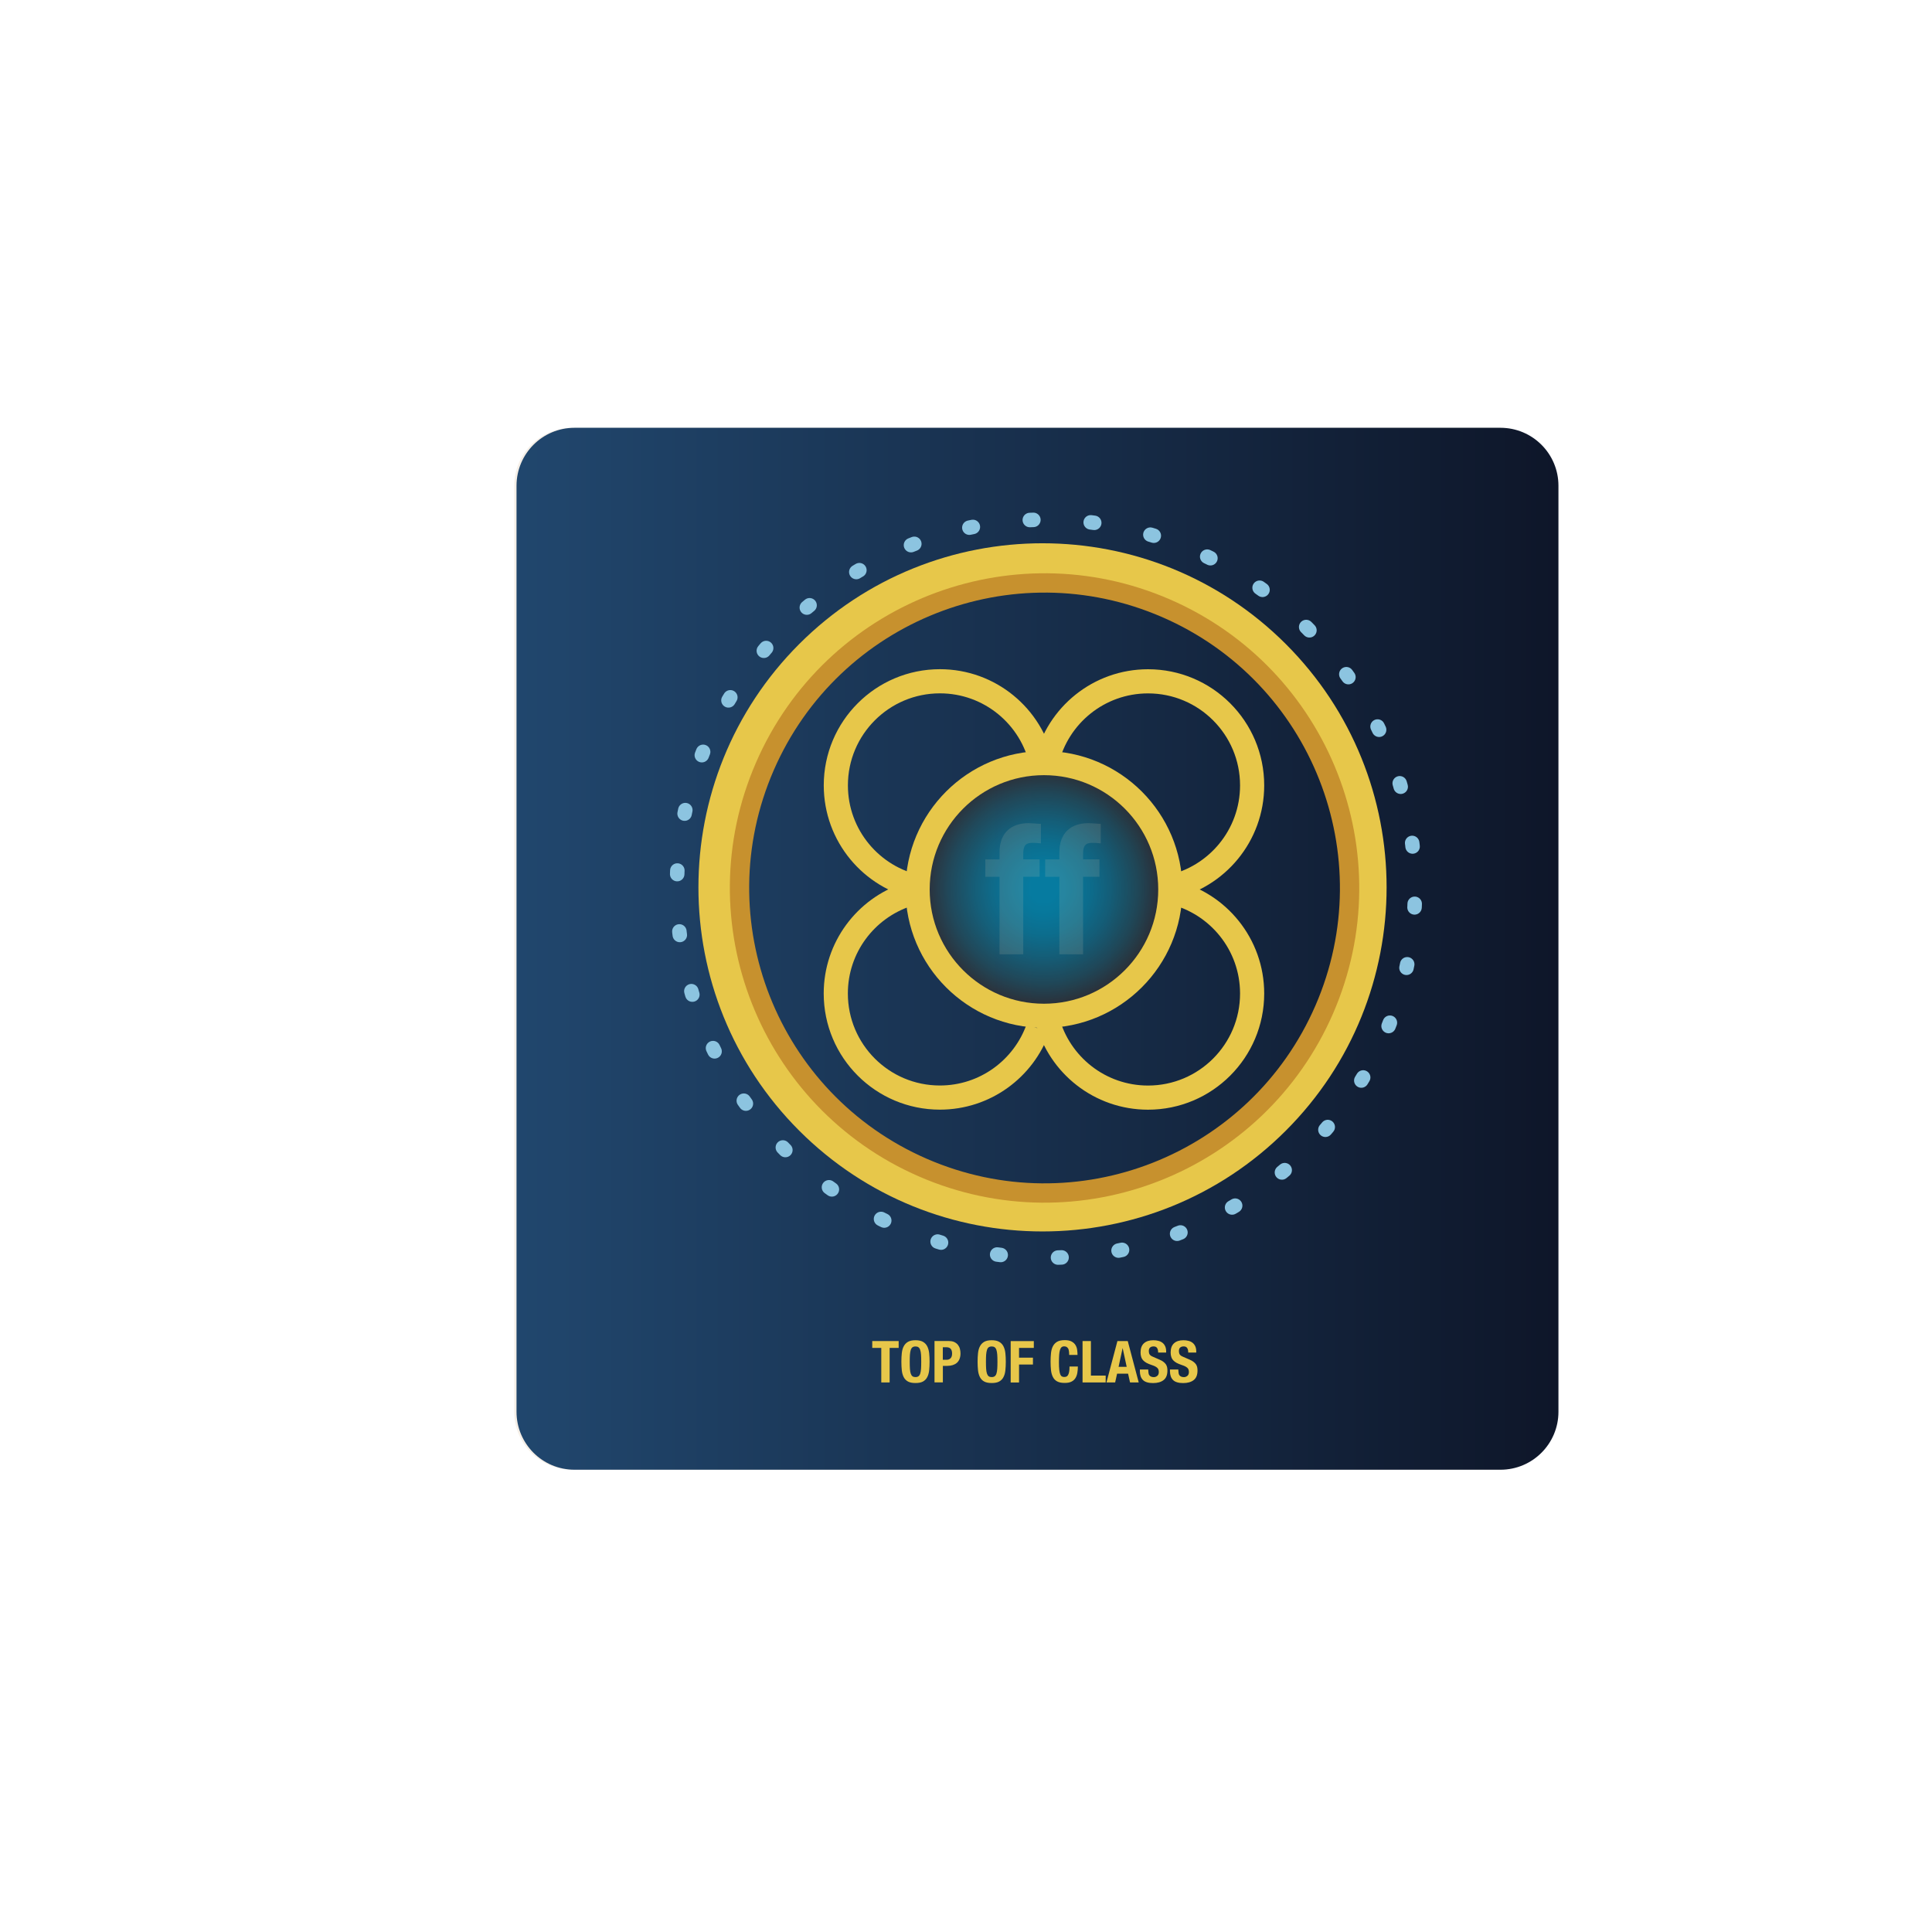
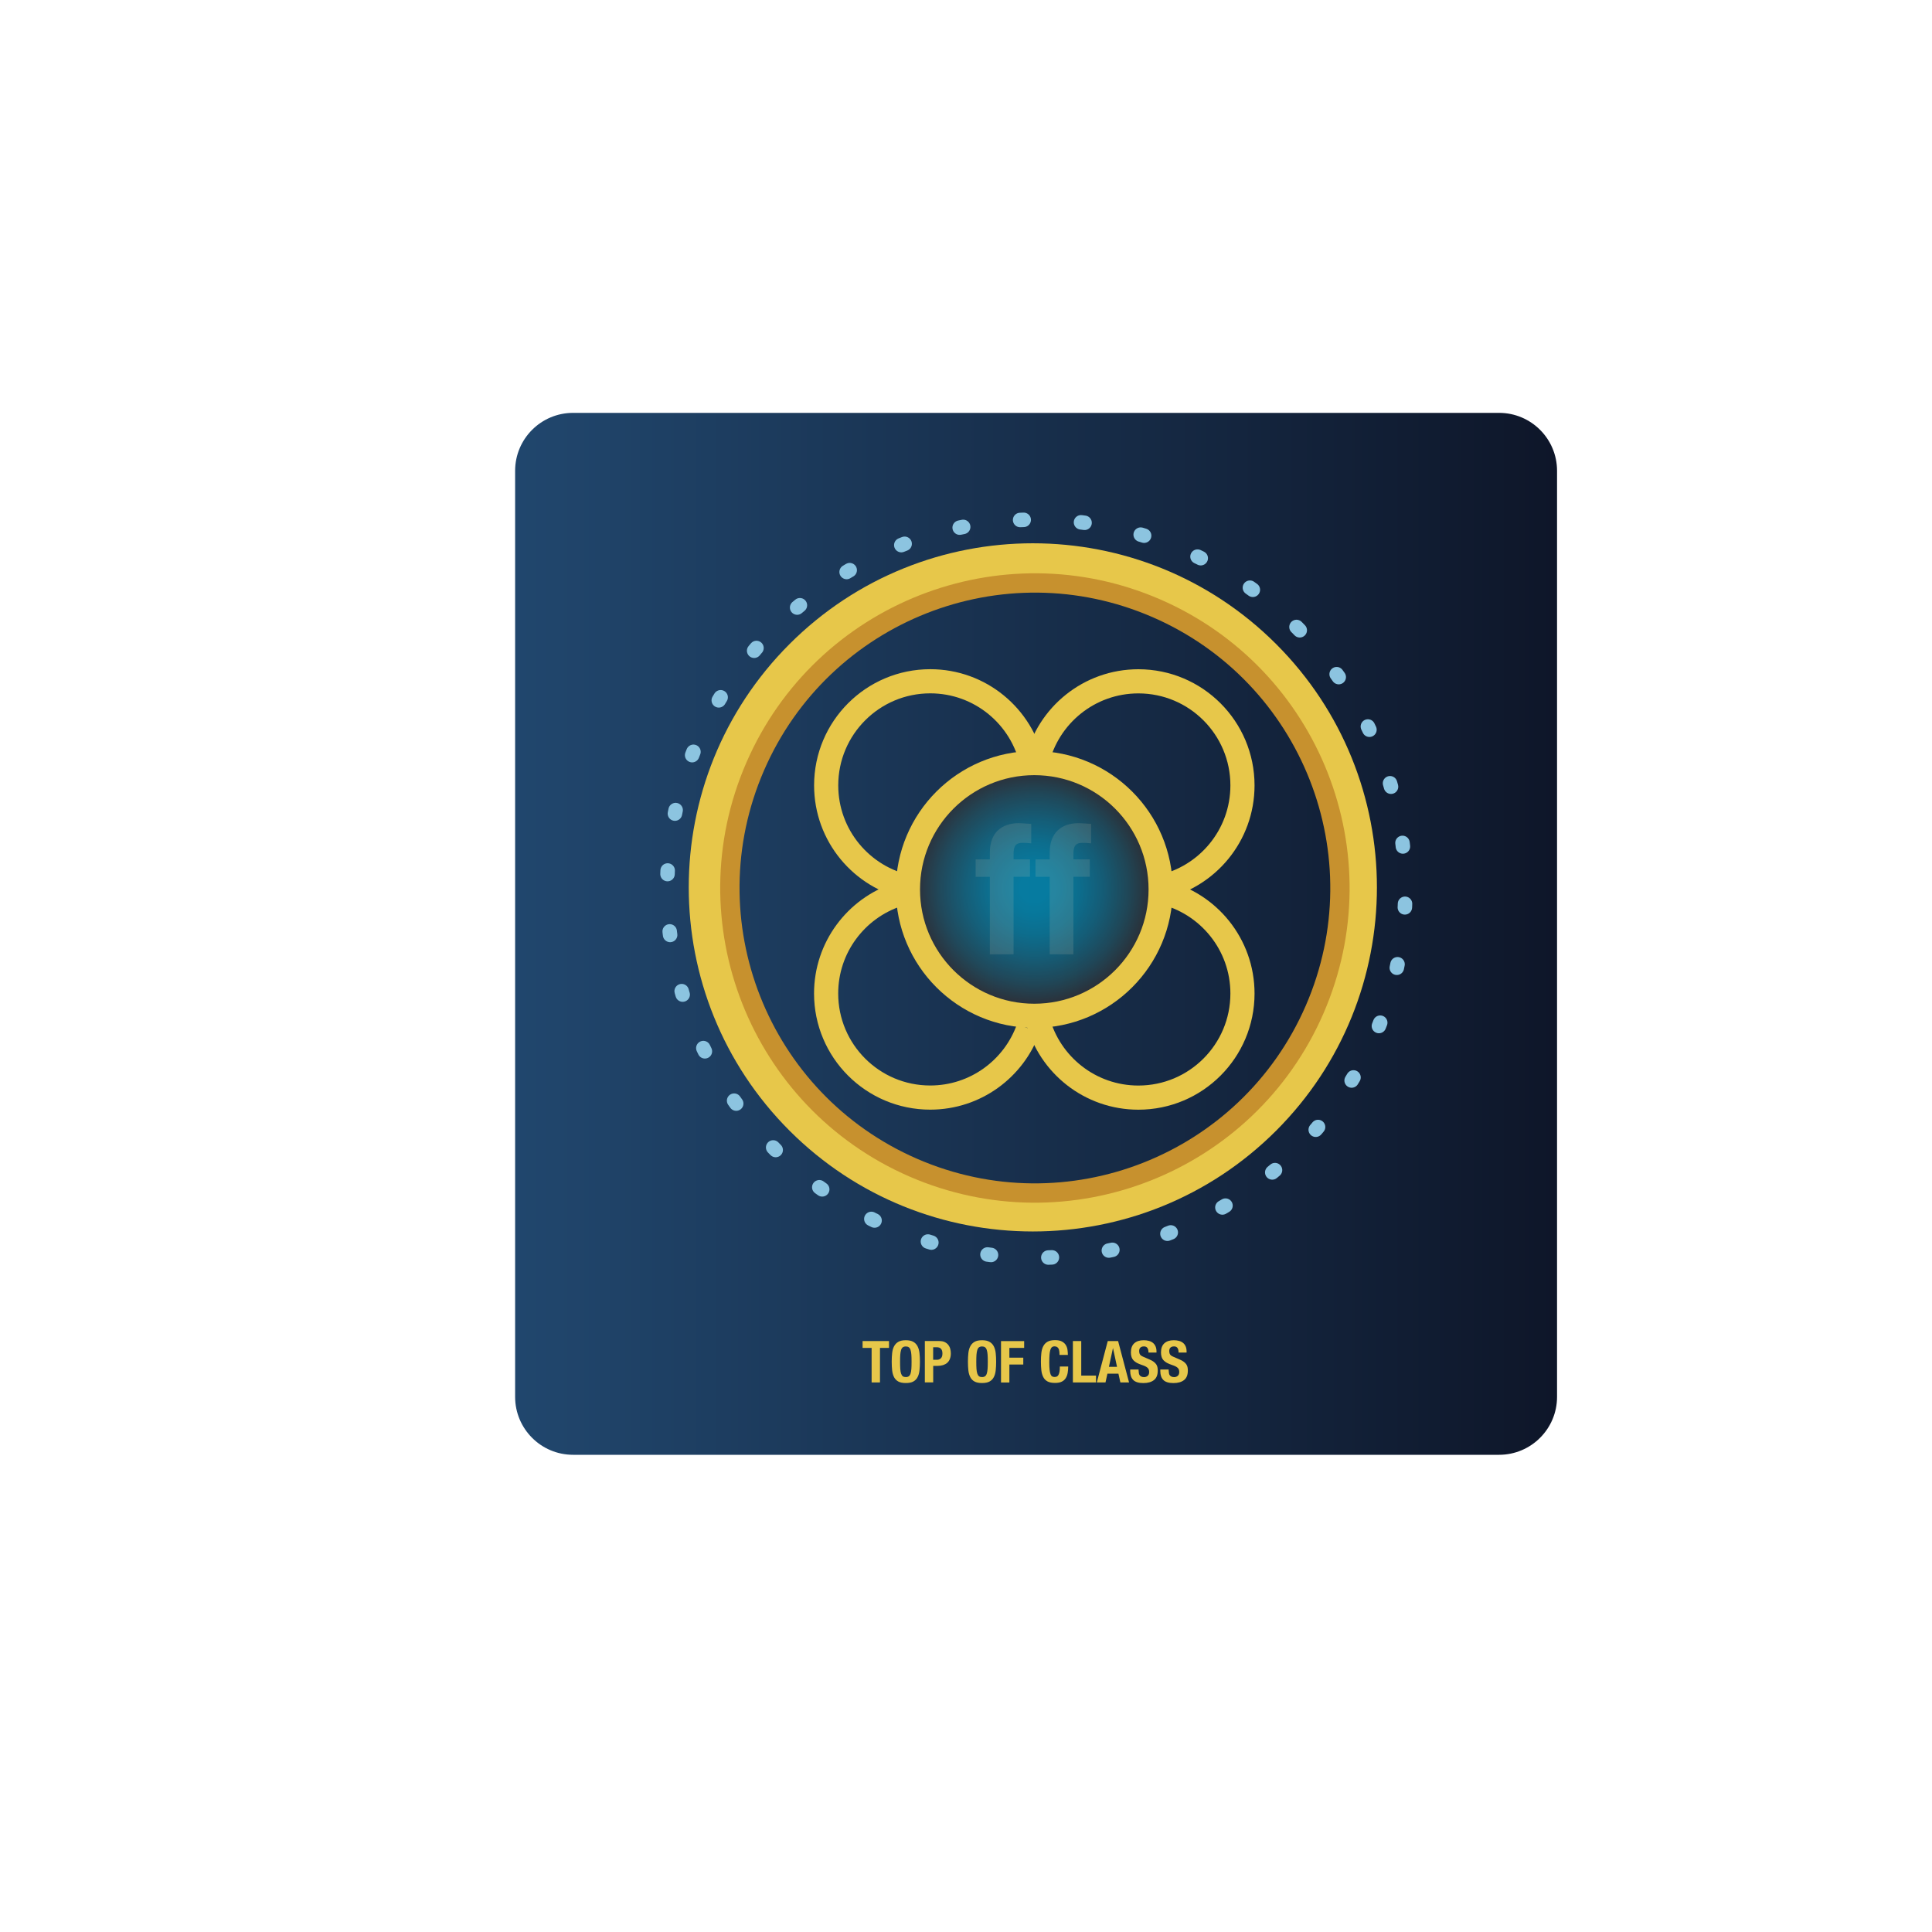
<svg xmlns="http://www.w3.org/2000/svg" viewBox="0 0 400 400">
  <defs>
-     <linearGradient id="b" x1="106.94" y1="196.43" x2="322.66" y2="196.43" gradientUnits="userSpaceOnUse">
+     <linearGradient id="b" x1="106.65" y1="193.33" x2="322.36" y2="193.33" gradientUnits="userSpaceOnUse">
      <stop offset="0" stop-color="#20466d" />
      <stop offset=".04" stop-color="#20456b" />
      <stop offset="1" stop-color="#0e1629" />
    </linearGradient>
-     <radialGradient id="d" cx="222.18" cy="189.89" fx="222.18" fy="189.89" r="11.81" gradientTransform="translate(-238.3174 -204.419) scale(2.0451)" gradientUnits="userSpaceOnUse">
+     <radialGradient id="d" cx="221.2" cy="189.89" fx="221.2" fy="189.89" r="11.81" gradientTransform="translate(-238.3174 -204.419) scale(2.0451)" gradientUnits="userSpaceOnUse">
      <stop offset=".12" stop-color="#0098c0" />
      <stop offset=".23" stop-color="#0293b9" />
      <stop offset=".4" stop-color="#0985a6" />
      <stop offset=".59" stop-color="#146f88" />
      <stop offset=".81" stop-color="#23515e" />
      <stop offset="1" stop-color="#333132" />
    </radialGradient>
  </defs>
  <g id="a" data-name="Backgrounds">
-     <rect x="106.47" y="88.57" width="215.72" height="215.72" rx="12" ry="12" fill="#f5efe7" />
-     <rect x="106.94" y="88.57" width="215.72" height="215.72" rx="12" ry="12" fill="url(#b)" />
+     <rect x="106.65" y="85.48" width="215.72" height="215.72" rx="12" ry="12" fill="url(#b)" />
  </g>
-   <g id="c" data-name="Layer 13">
-     <circle cx="216.55" cy="183.99" r="76.41" transform="translate(-66.67 207.02) rotate(-45)" fill="none" stroke="#8cc4e0" stroke-dasharray=".74 11.89" stroke-linecap="round" stroke-miterlimit="10" stroke-width="3" />
-     <circle cx="215.84" cy="183.72" r="67.74" transform="translate(-66.69 206.43) rotate(-45)" fill="none" stroke="#e7c74a" stroke-linecap="round" stroke-miterlimit="10" stroke-width="7" />
-     <circle cx="216.27" cy="183.87" r="63.14" transform="translate(-38.55 308.95) rotate(-66.52)" fill="none" stroke="#c7912e" stroke-linecap="round" stroke-miterlimit="10" stroke-width="4" />
+   <g id="c" data-name="Top of Class">
+     <circle cx="214.55" cy="183.99" r="76.41" transform="translate(-67.26 205.6) rotate(-45)" fill="none" stroke="#8cc4e0" stroke-dasharray=".74 11.89" stroke-linecap="round" stroke-miterlimit="10" stroke-width="3" />
+     <circle cx="213.84" cy="183.72" r="67.74" transform="translate(-67.28 205.02) rotate(-45)" fill="none" stroke="#e7c74a" stroke-linecap="round" stroke-miterlimit="10" stroke-width="7" />
+     <circle cx="214.27" cy="183.87" r="63.14" transform="translate(-39.75 307.12) rotate(-66.52)" fill="none" stroke="#c7912e" stroke-linecap="round" stroke-miterlimit="10" stroke-width="4" />
    <g>
-       <rect x="142.99" y="277.65" width="142.68" height="12.42" fill="none" />
-       <path d="M186.06,279.07h-1.87v7.15h-1.73v-7.15h-1.87v-1.42h5.47v1.42Z" fill="#e7c74a" />
-       <path d="M186.71,280.14c.06-.55.19-1.02.4-1.41.2-.39.5-.7.88-.92.38-.22.9-.33,1.55-.33s1.16.11,1.55.33c.38.22.68.53.88.92.2.39.34.86.4,1.41s.09,1.15.09,1.79-.03,1.26-.09,1.8c-.06.54-.19,1.01-.4,1.4-.2.39-.5.69-.88.9-.38.21-.9.31-1.55.31s-1.16-.1-1.55-.31c-.38-.21-.68-.51-.88-.9-.2-.39-.34-.86-.4-1.4-.06-.54-.09-1.14-.09-1.8s.03-1.25.09-1.79ZM188.39,283.41c.03.4.08.73.17.98s.2.44.36.55c.16.12.36.17.62.17s.46-.06.62-.17c.16-.12.28-.3.36-.55s.14-.58.17-.98c.03-.4.04-.89.04-1.47s-.01-1.06-.04-1.46c-.03-.4-.08-.73-.17-.98-.08-.26-.2-.44-.36-.56-.16-.12-.36-.17-.62-.17s-.46.06-.62.17c-.16.12-.28.3-.36.56-.08.26-.14.58-.17.98-.03.4-.04.89-.04,1.46s.01,1.07.04,1.47Z" fill="#e7c74a" />
-       <path d="M196.5,277.65c.44,0,.81.07,1.11.22.3.15.54.34.73.58.18.24.32.51.4.82.08.31.12.62.12.94,0,.44-.07.82-.2,1.15-.13.33-.32.6-.55.8-.24.21-.52.36-.86.47-.34.1-.71.16-1.12.16h-.92v3.42h-1.73v-8.57h3.02ZM195.97,281.53c.34,0,.62-.1.83-.31.21-.21.32-.53.32-.97s-.09-.76-.28-.98c-.18-.22-.49-.34-.92-.34h-.72v2.6h.77Z" fill="#e7c74a" />
-       <path d="M202.49,280.14c.06-.55.19-1.02.4-1.41.2-.39.5-.7.88-.92.38-.22.9-.33,1.55-.33s1.16.11,1.55.33c.38.22.68.53.88.92.2.39.34.86.4,1.41.06.55.09,1.15.09,1.79s-.03,1.26-.09,1.8c-.06.54-.19,1.01-.4,1.4-.2.39-.5.69-.88.9s-.9.31-1.55.31-1.16-.1-1.55-.31-.68-.51-.88-.9c-.2-.39-.34-.86-.4-1.4-.06-.54-.09-1.14-.09-1.8s.03-1.25.09-1.79ZM204.17,283.41c.03.4.08.73.17.98s.2.44.36.55c.16.12.36.17.62.17s.46-.06.62-.17c.16-.12.28-.3.36-.55s.14-.58.17-.98c.03-.4.04-.89.04-1.47s-.01-1.06-.04-1.46c-.03-.4-.08-.73-.17-.98-.08-.26-.2-.44-.36-.56s-.36-.17-.62-.17-.46.06-.62.17-.28.3-.36.56c-.08.26-.14.58-.17.98-.03.4-.04.89-.04,1.46s.01,1.07.04,1.47Z" fill="#e7c74a" />
-       <path d="M214.04,277.65v1.42h-3.06v2.02h2.88v1.42h-2.88v3.72h-1.73v-8.57h4.79Z" fill="#e7c74a" />
-       <path d="M221.13,279.18c-.15-.28-.42-.43-.81-.43-.22,0-.39.06-.53.17-.14.12-.25.3-.33.56-.08.26-.14.6-.17,1.02-.03.42-.05.93-.05,1.54,0,.65.02,1.17.07,1.57s.11.71.2.93c.09.22.21.37.35.44.14.08.3.11.49.11.15,0,.29-.03.43-.08.13-.05.25-.16.34-.31.1-.16.17-.38.23-.66.06-.28.08-.66.08-1.12h1.73c0,.46-.04.9-.11,1.32s-.21.78-.4,1.09c-.2.31-.47.56-.83.73-.36.18-.82.26-1.39.26-.65,0-1.16-.1-1.55-.31s-.68-.51-.88-.9c-.2-.39-.34-.86-.4-1.4-.06-.54-.09-1.14-.09-1.8s.03-1.25.09-1.79c.06-.55.19-1.02.4-1.41.2-.39.5-.7.88-.92.38-.22.9-.33,1.55-.33s1.1.1,1.46.3c.36.2.62.45.8.76s.29.64.33,1c.04.36.07.69.07,1h-1.73c0-.62-.07-1.08-.22-1.36Z" fill="#e7c74a" />
-       <path d="M224.13,277.65h1.73v7.15h3.06v1.42h-4.79v-8.57Z" fill="#e7c74a" />
-       <path d="M233.49,277.65l2.27,8.57h-1.8l-.4-1.81h-2.28l-.4,1.81h-1.8l2.27-8.57h2.14ZM233.27,282.99l-.83-3.85h-.02l-.83,3.85h1.68Z" fill="#e7c74a" />
-       <path d="M237.75,283.8c0,.2.02.38.05.55s.09.3.18.41.21.2.35.26c.15.06.33.1.56.1.26,0,.5-.09.71-.26.21-.17.32-.44.32-.8,0-.19-.03-.36-.08-.5-.05-.14-.14-.27-.26-.38-.12-.11-.28-.21-.47-.31-.2-.09-.44-.19-.73-.28-.38-.13-.72-.27-1-.42s-.51-.33-.7-.53c-.19-.2-.33-.44-.41-.71-.09-.27-.13-.58-.13-.93,0-.85.24-1.48.71-1.9s1.12-.62,1.94-.62c.38,0,.74.04,1.06.13.32.08.6.22.84.41.24.19.42.43.55.72.13.29.2.64.2,1.05v.24h-1.66c0-.41-.07-.72-.22-.94-.14-.22-.38-.33-.72-.33-.19,0-.35.03-.48.08s-.23.13-.31.22-.13.2-.16.32c-.03.12-.04.24-.04.37,0,.26.06.49.17.67.11.18.35.35.72.5l1.33.58c.33.14.6.29.8.45.21.16.37.32.5.5.12.18.21.38.26.59.05.22.07.46.07.72,0,.9-.26,1.56-.79,1.97-.52.41-1.25.62-2.19.62s-1.67-.21-2.09-.64c-.42-.42-.63-1.03-.63-1.82v-.35h1.73v.25Z" fill="#e7c74a" />
-       <path d="M243.98,283.8c0,.2.02.38.05.55s.09.3.18.41.21.2.35.26c.15.06.33.1.56.1.26,0,.5-.09.71-.26.21-.17.32-.44.32-.8,0-.19-.03-.36-.08-.5-.05-.14-.14-.27-.26-.38-.12-.11-.28-.21-.47-.31-.2-.09-.44-.19-.73-.28-.38-.13-.72-.27-1-.42s-.51-.33-.7-.53c-.19-.2-.33-.44-.41-.71-.09-.27-.13-.58-.13-.93,0-.85.24-1.48.71-1.9s1.12-.62,1.94-.62c.38,0,.74.04,1.06.13.32.08.6.22.84.41.24.19.42.43.55.72.13.29.2.64.2,1.05v.24h-1.66c0-.41-.07-.72-.22-.94-.14-.22-.38-.33-.72-.33-.19,0-.35.03-.48.08s-.23.13-.31.22-.13.2-.16.32c-.03.12-.04.24-.04.37,0,.26.06.49.17.67.11.18.35.35.72.5l1.33.58c.33.14.6.29.8.45.21.16.37.32.5.5.12.18.21.38.26.59.05.22.07.46.07.72,0,.9-.26,1.56-.79,1.97-.52.41-1.25.62-2.19.62s-1.67-.21-2.09-.64c-.42-.42-.63-1.03-.63-1.82v-.35h1.73v.25Z" fill="#e7c74a" />
+       <rect x="140.99" y="277.65" width="142.68" height="12.42" fill="none" />
+       <path d="M184.06,279.07h-1.87v7.15h-1.73v-7.15h-1.87v-1.42h5.47v1.42Z" fill="#e7c74a" />
+       <path d="M184.71,280.14c.06-.55.19-1.02.4-1.41.2-.39.5-.7.88-.92.38-.22.9-.33,1.55-.33s1.16.11,1.55.33c.38.22.68.53.88.92.2.39.34.86.4,1.41s.09,1.15.09,1.79-.03,1.26-.09,1.8c-.06.54-.19,1.01-.4,1.4-.2.39-.5.69-.88.9-.38.21-.9.31-1.55.31s-1.16-.1-1.55-.31c-.38-.21-.68-.51-.88-.9-.2-.39-.34-.86-.4-1.4-.06-.54-.09-1.14-.09-1.8s.03-1.25.09-1.79ZM186.39,283.41c.03.4.08.73.17.98s.2.44.36.55c.16.12.36.17.62.17s.46-.06.62-.17c.16-.12.28-.3.36-.55s.14-.58.17-.98c.03-.4.04-.89.04-1.47s-.01-1.06-.04-1.46c-.03-.4-.08-.73-.17-.98-.08-.26-.2-.44-.36-.56-.16-.12-.36-.17-.62-.17s-.46.06-.62.17c-.16.12-.28.3-.36.56-.08.26-.14.58-.17.98-.03.4-.04.89-.04,1.46s.01,1.07.04,1.47Z" fill="#e7c74a" />
+       <path d="M194.5,277.65c.44,0,.81.07,1.11.22.3.15.54.34.73.58.18.24.32.51.4.82.08.31.12.62.12.94,0,.44-.07.82-.2,1.15-.13.33-.32.6-.55.8-.24.21-.52.36-.86.47-.34.1-.71.16-1.12.16h-.92v3.42h-1.73v-8.57h3.02ZM193.97,281.53c.34,0,.62-.1.83-.31.21-.21.32-.53.32-.97s-.09-.76-.28-.98c-.18-.22-.49-.34-.92-.34h-.72v2.6h.77Z" fill="#e7c74a" />
+       <path d="M200.49,280.14c.06-.55.19-1.02.4-1.41.2-.39.5-.7.88-.92.38-.22.9-.33,1.55-.33s1.16.11,1.55.33c.38.22.68.53.88.92.2.39.34.86.4,1.41.06.55.09,1.15.09,1.79s-.03,1.26-.09,1.8c-.06.54-.19,1.01-.4,1.4-.2.39-.5.69-.88.9s-.9.31-1.55.31-1.16-.1-1.55-.31-.68-.51-.88-.9c-.2-.39-.34-.86-.4-1.4-.06-.54-.09-1.14-.09-1.8s.03-1.25.09-1.79ZM202.17,283.41c.03.4.08.73.17.98s.2.44.36.55c.16.12.36.17.62.17s.46-.06.62-.17c.16-.12.28-.3.36-.55s.14-.58.17-.98c.03-.4.04-.89.04-1.47s-.01-1.06-.04-1.46c-.03-.4-.08-.73-.17-.98-.08-.26-.2-.44-.36-.56s-.36-.17-.62-.17-.46.06-.62.17-.28.3-.36.56c-.08.26-.14.58-.17.98-.03.4-.04.89-.04,1.46s.01,1.07.04,1.47Z" fill="#e7c74a" />
+       <path d="M212.04,277.65v1.42h-3.06v2.02h2.88v1.42h-2.88v3.72h-1.73v-8.57h4.79Z" fill="#e7c74a" />
+       <path d="M219.13,279.18c-.15-.28-.42-.43-.81-.43-.22,0-.39.06-.53.17-.14.12-.25.3-.33.56-.08.26-.14.6-.17,1.02-.03.42-.05.93-.05,1.54,0,.65.02,1.17.07,1.57s.11.71.2.93c.09.22.21.37.35.44.14.08.3.11.49.11.15,0,.29-.03.43-.08.13-.05.25-.16.34-.31.1-.16.17-.38.23-.66.06-.28.08-.66.08-1.12h1.73c0,.46-.04.9-.11,1.32s-.21.78-.4,1.09c-.2.31-.47.56-.83.73-.36.18-.82.26-1.39.26-.65,0-1.16-.1-1.55-.31s-.68-.51-.88-.9c-.2-.39-.34-.86-.4-1.4-.06-.54-.09-1.14-.09-1.8s.03-1.25.09-1.79c.06-.55.19-1.02.4-1.41.2-.39.5-.7.88-.92.38-.22.9-.33,1.55-.33s1.1.1,1.46.3c.36.2.62.45.8.76s.29.64.33,1c.04.36.07.69.07,1h-1.73c0-.62-.07-1.08-.22-1.36Z" fill="#e7c74a" />
+       <path d="M222.13,277.65h1.73v7.15h3.06v1.42h-4.79v-8.57Z" fill="#e7c74a" />
+       <path d="M231.49,277.65l2.27,8.57h-1.8l-.4-1.81h-2.28l-.4,1.81h-1.8l2.27-8.57h2.14ZM231.27,282.99l-.83-3.85h-.02l-.83,3.85h1.68Z" fill="#e7c74a" />
+       <path d="M235.75,283.8c0,.2.02.38.05.55s.09.3.18.41.21.2.35.26c.15.06.33.1.56.1.26,0,.5-.09.71-.26.21-.17.32-.44.32-.8,0-.19-.03-.36-.08-.5-.05-.14-.14-.27-.26-.38-.12-.11-.28-.21-.47-.31-.2-.09-.44-.19-.73-.28-.38-.13-.72-.27-1-.42s-.51-.33-.7-.53c-.19-.2-.33-.44-.41-.71-.09-.27-.13-.58-.13-.93,0-.85.24-1.48.71-1.9s1.12-.62,1.94-.62c.38,0,.74.04,1.06.13.32.08.6.22.84.41.24.19.42.43.55.72.13.29.2.64.2,1.05v.24h-1.66c0-.41-.07-.72-.22-.94-.14-.22-.38-.33-.72-.33-.19,0-.35.03-.48.08s-.23.13-.31.22-.13.2-.16.32c-.03.12-.04.24-.04.37,0,.26.06.49.17.67.11.18.35.35.72.5l1.33.58c.33.14.6.29.8.45.21.16.37.32.5.5.12.18.21.38.26.59.05.22.07.46.07.72,0,.9-.26,1.56-.79,1.97-.52.41-1.25.62-2.19.62s-1.67-.21-2.09-.64c-.42-.42-.63-1.03-.63-1.82v-.35h1.73v.25Z" fill="#e7c74a" />
+       <path d="M241.98,283.8c0,.2.02.38.05.55s.09.3.18.41.21.2.35.26c.15.06.33.1.56.1.26,0,.5-.09.71-.26.21-.17.32-.44.32-.8,0-.19-.03-.36-.08-.5-.05-.14-.14-.27-.26-.38-.12-.11-.28-.21-.47-.31-.2-.09-.44-.19-.73-.28-.38-.13-.72-.27-1-.42s-.51-.33-.7-.53c-.19-.2-.33-.44-.41-.71-.09-.27-.13-.58-.13-.93,0-.85.24-1.48.71-1.9s1.12-.62,1.94-.62c.38,0,.74.04,1.06.13.32.08.6.22.84.41.24.19.42.43.55.72.13.29.2.64.2,1.05v.24h-1.66c0-.41-.07-.72-.22-.94-.14-.22-.38-.33-.72-.33-.19,0-.35.03-.48.08s-.23.13-.31.22-.13.2-.16.32c-.03.12-.04.24-.04.37,0,.26.06.49.17.67.11.18.35.35.72.5l1.33.58c.33.14.6.29.8.45.21.16.37.32.5.5.12.18.21.38.26.59.05.22.07.46.07.72,0,.9-.26,1.56-.79,1.97-.52.41-1.25.62-2.19.62s-1.67-.21-2.09-.64c-.42-.42-.63-1.03-.63-1.82v-.35h1.73v.25Z" fill="#e7c74a" />
    </g>
    <g>
-       <circle id="e" data-name="flor-glass" cx="216.06" cy="183.93" r="24.16" fill="url(#d)" opacity=".72" />
-       <circle cx="216.14" cy="184.15" r="26.16" fill="none" stroke="#e7c74a" stroke-miterlimit="10" stroke-width="5" />
-       <path d="M206.94,181.54h-2.94v-3.61s2.94,0,2.94,0v-1.45c0-4.11,2.46-6.05,5.98-6.05.35,0,1.14.04,2.59.15v4.03c-.62-.08-1.25-.11-1.76-.11-1.42,0-1.9.61-1.9,2.28v1.14h3.39v3.61s-3.39,0-3.39,0v16.05s-4.91,0-4.91,0v-16.05Z" fill="#d9c9b0" opacity=".15" />
-       <path d="M219.33,181.54h-2.94v-3.61s2.94,0,2.94,0v-1.45c0-4.11,2.46-6.05,5.98-6.05.35,0,1.14.04,2.59.15v4.03c-.62-.08-1.25-.11-1.76-.11-1.42,0-1.9.61-1.9,2.28v1.14h3.39v3.61s-3.39,0-3.39,0v16.05s-4.91,0-4.91,0v-16.05Z" fill="#d9c9b0" opacity=".15" />
-       <path d="M242.67,184.73c9.5,2.25,16.57,10.78,16.57,20.97,0,11.9-9.65,21.55-21.55,21.55-9.97,0-18.36-6.77-20.82-15.97" fill="none" stroke="#e7c74a" stroke-miterlimit="10" stroke-width="5" />
-       <path d="M190.25,183.71c-9.82-2.01-17.2-10.7-17.2-21.11,0-11.9,9.65-21.55,21.55-21.55,10.35,0,19,7.3,21.07,17.03" fill="none" stroke="#e7c74a" stroke-miterlimit="10" stroke-width="5" />
-       <path d="M214.9,212.91c-2.97,8.35-10.94,14.33-20.31,14.33-11.9,0-21.55-9.65-21.55-21.55,0-9.53,6.19-17.62,14.78-20.46" fill="none" stroke="#e7c74a" stroke-miterlimit="10" stroke-width="5" />
-       <path d="M216.72,157.63c2.25-9.5,10.78-16.57,20.97-16.57,11.9,0,21.55,9.65,21.55,21.55,0,10.35-7.3,19-17.03,21.07" fill="none" stroke="#e7c74a" stroke-miterlimit="10" stroke-width="5" />
+       <circle id="e" data-name="flor-glass" cx="214.06" cy="183.93" r="24.16" fill="url(#d)" opacity=".72" />
+       <circle cx="214.14" cy="184.15" r="26.16" fill="none" stroke="#e7c74a" stroke-miterlimit="10" stroke-width="5" />
+       <path d="M204.94,181.54h-2.94v-3.61s2.94,0,2.94,0v-1.45c0-4.11,2.46-6.05,5.98-6.05.35,0,1.14.04,2.59.15v4.03c-.62-.08-1.25-.11-1.76-.11-1.42,0-1.9.61-1.9,2.28v1.14h3.39v3.61s-3.39,0-3.39,0v16.05s-4.91,0-4.91,0v-16.05Z" fill="#d9c9b0" opacity=".15" />
+       <path d="M217.33,181.54h-2.94v-3.61s2.94,0,2.94,0v-1.45c0-4.11,2.46-6.05,5.98-6.05.35,0,1.14.04,2.59.15v4.03c-.62-.08-1.25-.11-1.76-.11-1.42,0-1.9.61-1.9,2.28v1.14h3.39v3.61s-3.39,0-3.39,0v16.05s-4.91,0-4.91,0v-16.05Z" fill="#d9c9b0" opacity=".15" />
+       <path d="M240.67,184.73c9.5,2.25,16.57,10.78,16.57,20.97,0,11.9-9.65,21.55-21.55,21.55-9.97,0-18.36-6.77-20.82-15.97" fill="none" stroke="#e7c74a" stroke-miterlimit="10" stroke-width="5" />
+       <path d="M188.25,183.71c-9.82-2.01-17.2-10.7-17.2-21.11,0-11.9,9.65-21.55,21.55-21.55,10.35,0,19,7.3,21.07,17.03" fill="none" stroke="#e7c74a" stroke-miterlimit="10" stroke-width="5" />
+       <path d="M212.9,212.91c-2.97,8.35-10.94,14.33-20.31,14.33-11.9,0-21.55-9.65-21.55-21.55,0-9.53,6.19-17.62,14.78-20.46" fill="none" stroke="#e7c74a" stroke-miterlimit="10" stroke-width="5" />
+       <path d="M214.72,157.63c2.25-9.5,10.78-16.57,20.97-16.57,11.9,0,21.55,9.65,21.55,21.55,0,10.35-7.3,19-17.03,21.07" fill="none" stroke="#e7c74a" stroke-miterlimit="10" stroke-width="5" />
    </g>
  </g>
</svg>
